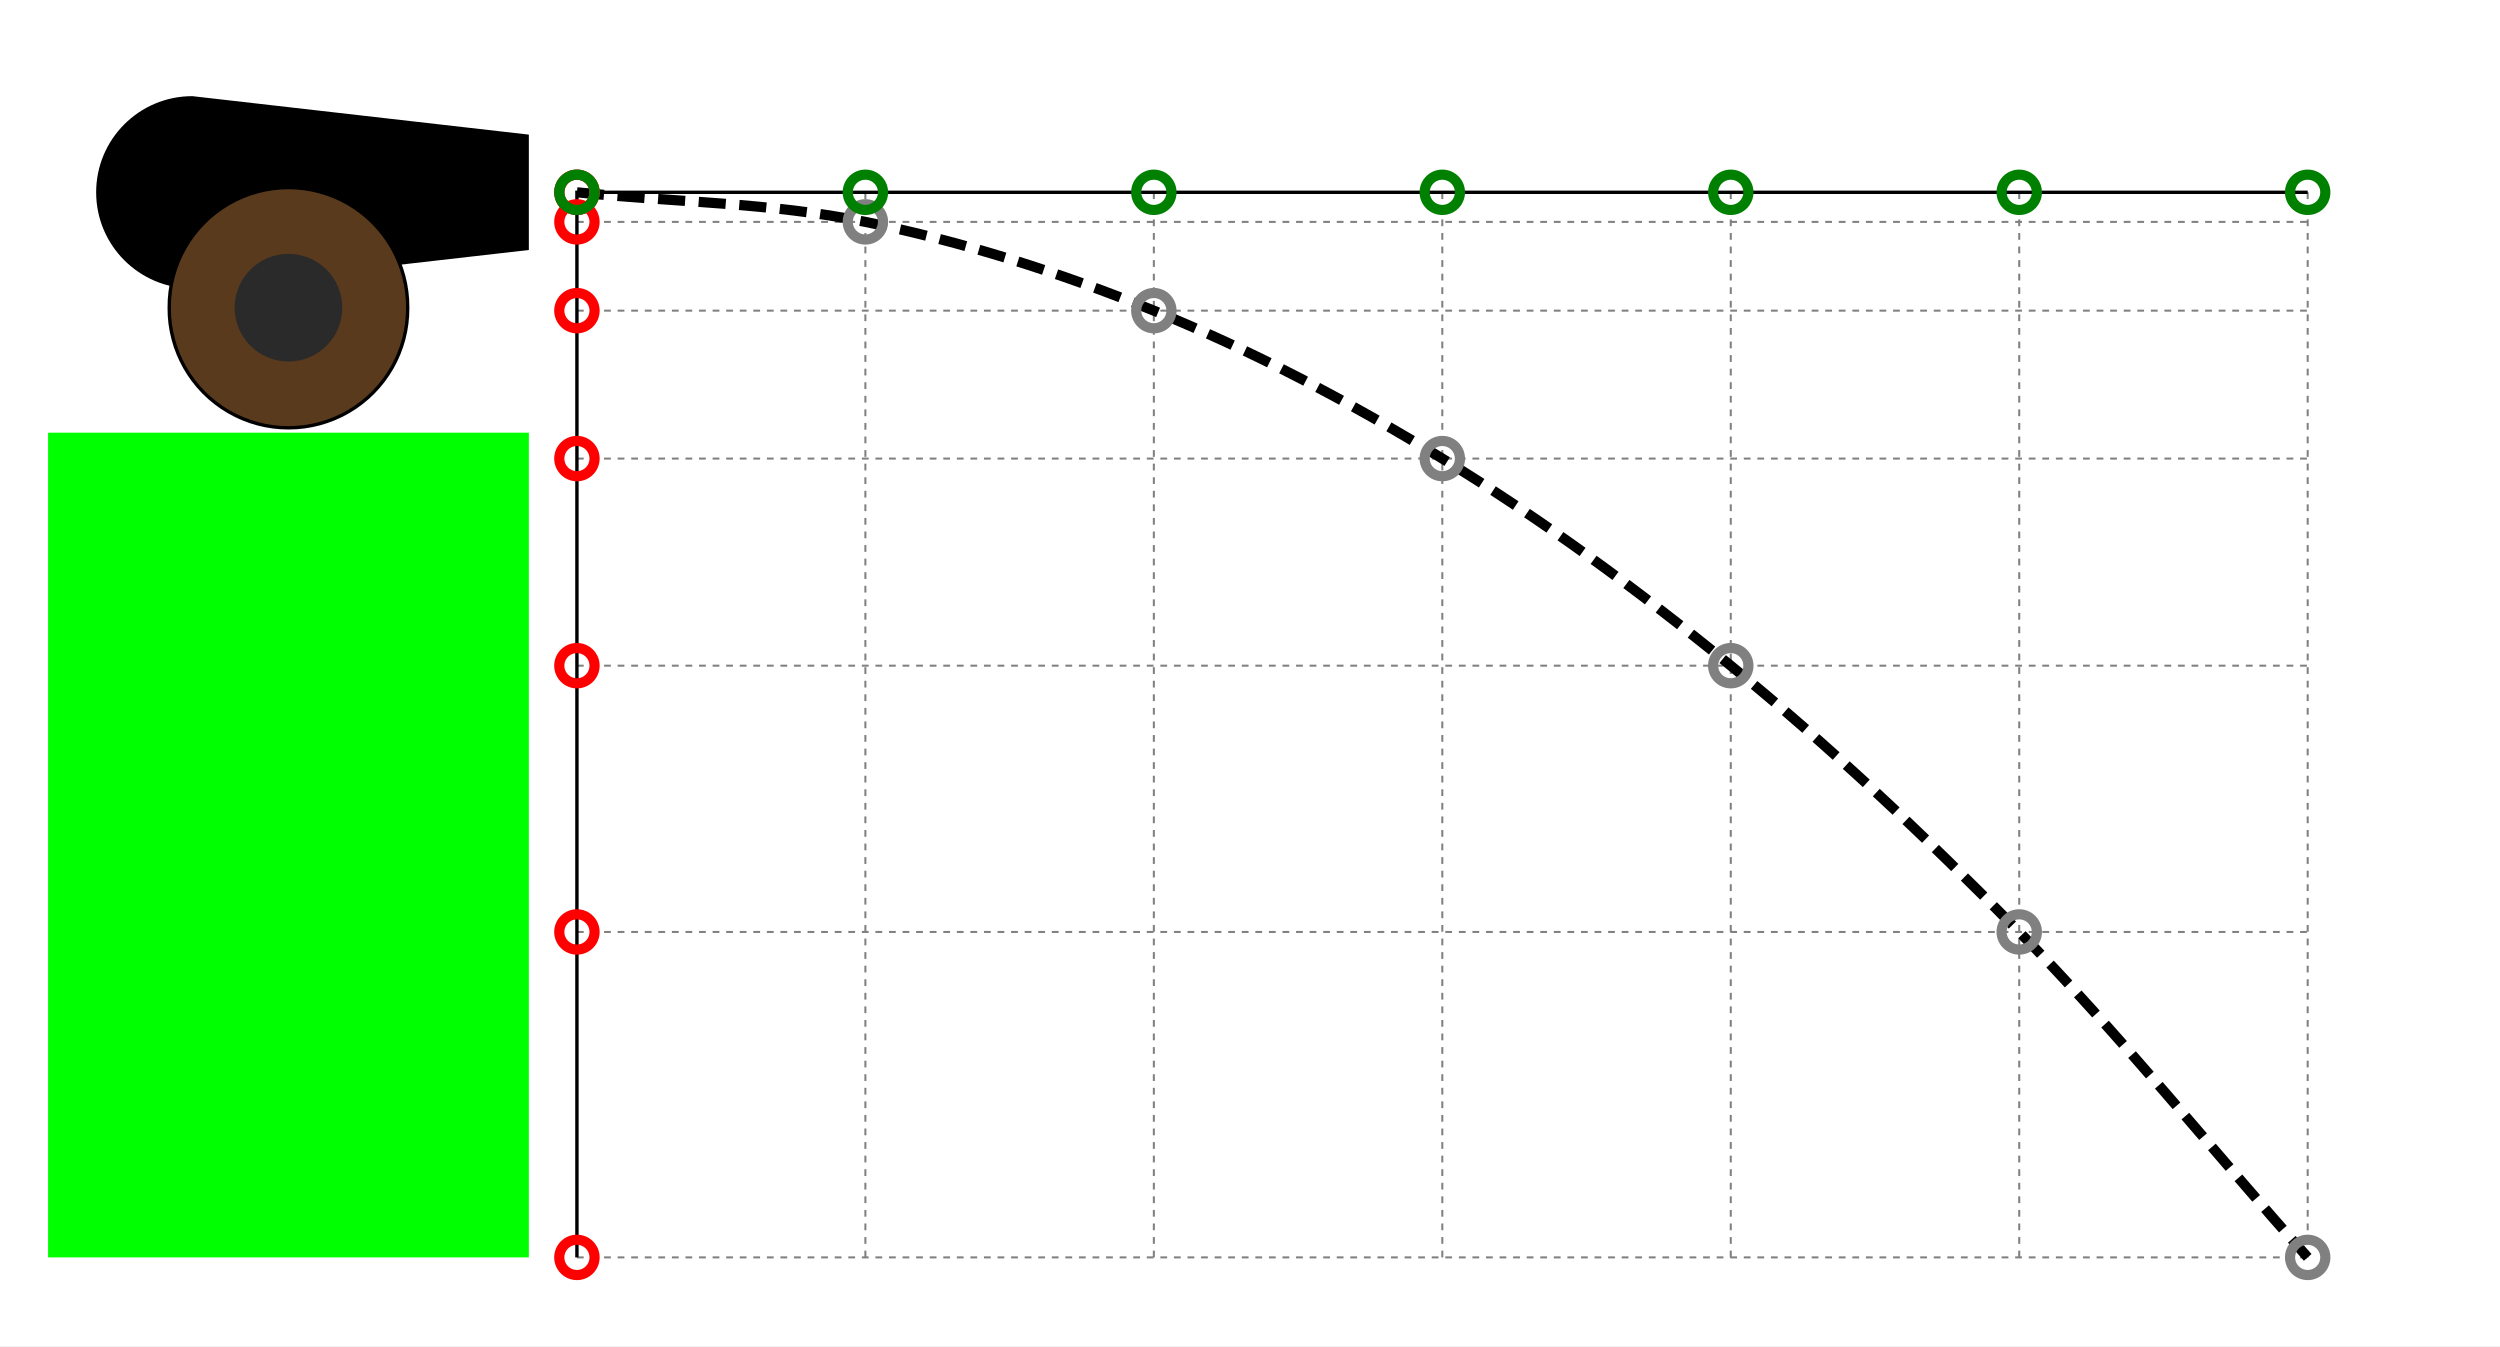
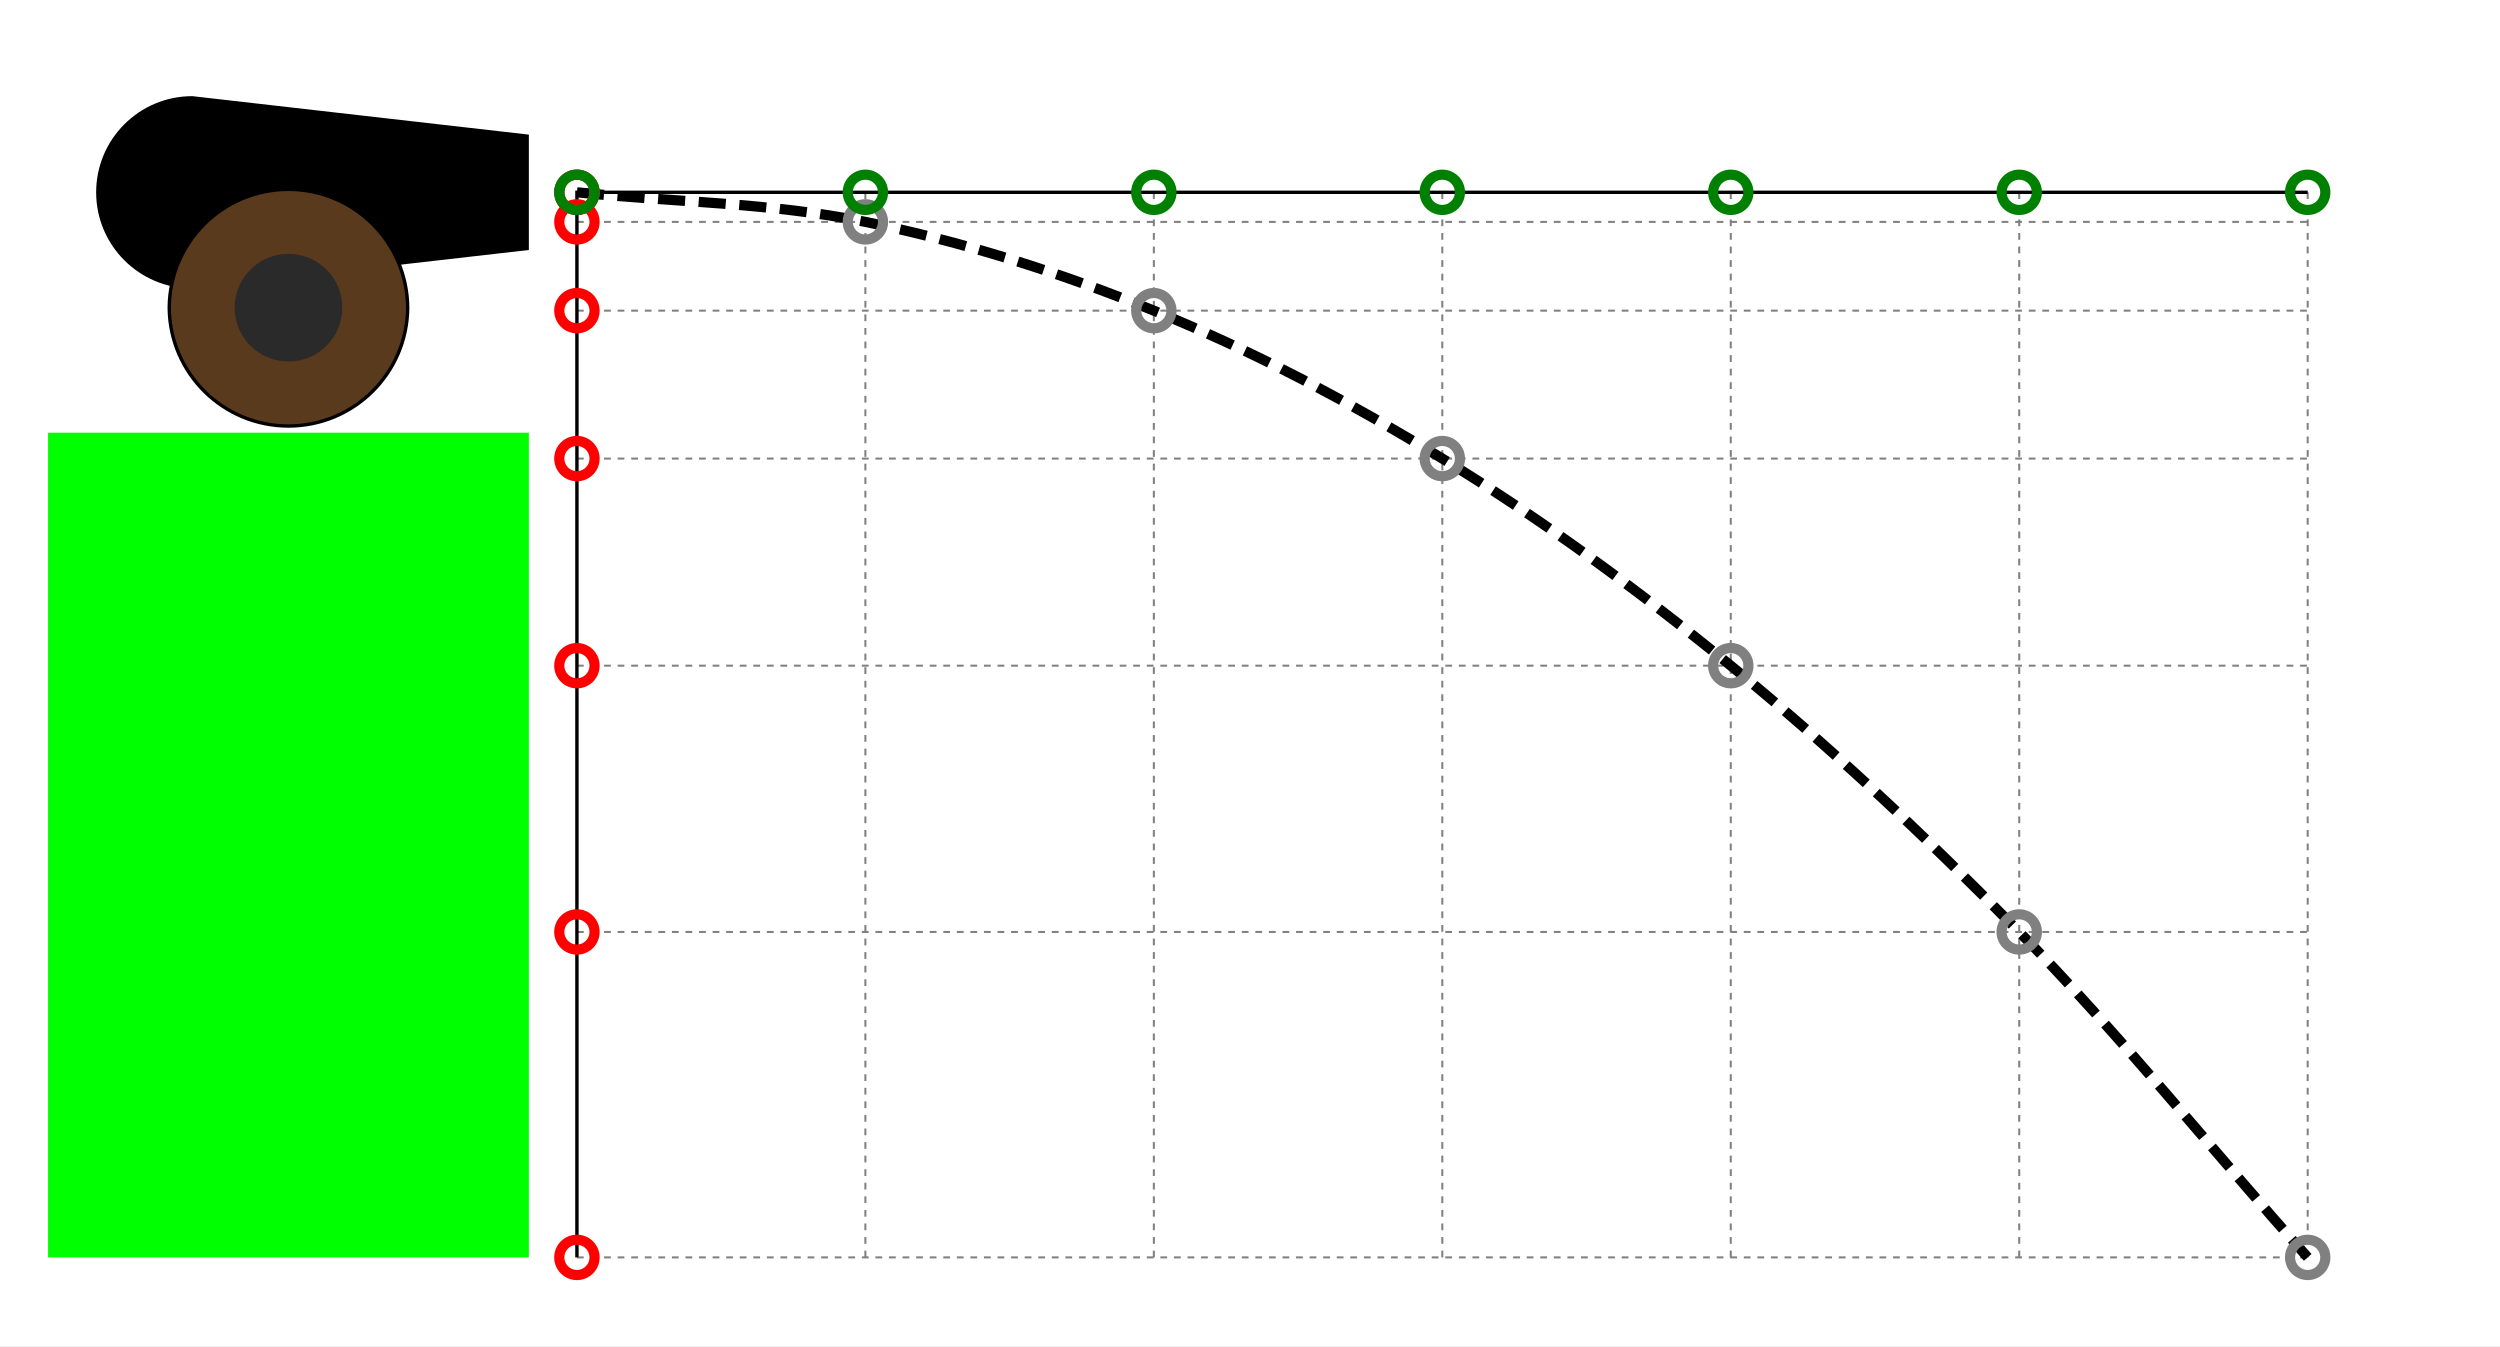
<svg xmlns="http://www.w3.org/2000/svg" width="368.504pt" height="198.425pt" viewBox="0 -198.425 368.504 198.425">
  <rect x="0" y="-198.425" width="368.504" height="198.425" fill="#ffffff" />
  <g transform="scale(1, -1)">
    <path d="M 127.559 13.082 L 127.559 170.079 " fill="none" stroke-width="0.3" stroke="#808080" stroke-dasharray="1,1" />
    <path d="M 85.039 165.718 L 340.157 165.718 " fill="none" stroke-width="0.3" stroke="#808080" stroke-dasharray="1,1" />
    <path d="M 170.079 13.082 L 170.079 170.079 " fill="none" stroke-width="0.3" stroke="#808080" stroke-dasharray="1,1" />
    <path d="M 85.039 152.635 L 340.157 152.635 " fill="none" stroke-width="0.3" stroke="#808080" stroke-dasharray="1,1" />
    <path d="M 212.598 13.082 L 212.598 170.079 " fill="none" stroke-width="0.3" stroke="#808080" stroke-dasharray="1,1" />
    <path d="M 85.039 130.83 L 340.157 130.83 " fill="none" stroke-width="0.3" stroke="#808080" stroke-dasharray="1,1" />
    <path d="M 255.118 13.082 L 255.118 170.079 " fill="none" stroke-width="0.3" stroke="#808080" stroke-dasharray="1,1" />
    <path d="M 85.039 100.303 L 340.157 100.303 " fill="none" stroke-width="0.3" stroke="#808080" stroke-dasharray="1,1" />
    <path d="M 297.638 13.082 L 297.638 170.079 " fill="none" stroke-width="0.3" stroke="#808080" stroke-dasharray="1,1" />
    <path d="M 85.039 61.054 L 340.157 61.054 " fill="none" stroke-width="0.3" stroke="#808080" stroke-dasharray="1,1" />
    <path d="M 340.157 13.082 L 340.157 170.079 " fill="none" stroke-width="0.3" stroke="#808080" stroke-dasharray="1,1" />
    <path d="M 85.039 13.083 L 340.157 13.083 " fill="none" stroke-width="0.3" stroke="#808080" stroke-dasharray="1,1" />
    <path d="M 85.039 13.082 L 85.039 170.079 L 340.157 170.079 " fill="none" stroke-width="0.5" stroke="#000000" />
    <path d="M 28.346 184.252 A 14.173 14.173 0 0 1 28.346 155.906 M 28.346 155.906 L 77.953 161.575 L 77.953 178.583 L 28.346 184.252 " fill="#000000" stroke="none" />
-     <path d="M 60.094 153.071 A 17.575 17.575 0 1 1 24.945 153.071 A 17.575 17.575 0 1 1 60.094 153.071 " fill="#5A3A1C" stroke-width="0.5" stroke="#000000" />
-     <path d="M 50.457 153.071 A 7.937 7.937 0 1 1 34.583 153.071 A 7.937 7.937 0 1 1 50.457 153.071 " fill="#2A2A2A" stroke="none" />
+     <path d="M 60.094 153.071 A 17.575 17.575 0 0 1 24.945 153.071 A 17.575 17.575 0 0 1 60.094 153.071 " fill="#5A3A1C" stroke-width="0.5" stroke="#000000" />
+     <path d="M 50.457 153.071 A 7.937 7.937 0 0 1 34.583 153.071 A 7.937 7.937 0 0 1 50.457 153.071 " fill="#2A2A2A" stroke="none" />
    <path d="M 7.087 13.082 L 77.953 13.082 L 77.953 134.646 L 7.087 134.646 Z " fill="#00FF00" stroke="none" />
    <path d="M 85.039 170.079 C 99.213 168.625, 113.525 168.568, 127.559 165.718 C 141.877 162.81, 156.15 158.298, 170.079 152.635 C 184.515 146.765, 198.734 139.297, 212.598 130.83 C 227.11 121.968, 241.283 111.584, 255.118 100.303 C 269.665 88.442, 283.809 75.165, 297.638 61.054 C 312.193 46.202, 325.984 29.073, 340.157 13.083 " fill="none" stroke-width="1.5" stroke="#000000" stroke-dasharray="4,2" />
    <circle cx="85.039" cy="170.079" r="2.6" fill="none" stroke="#808080" stroke-width="1.5" />
    <circle cx="127.559" cy="165.718" r="2.6" fill="none" stroke="#808080" stroke-width="1.5" />
    <circle cx="170.079" cy="152.635" r="2.6" fill="none" stroke="#808080" stroke-width="1.5" />
    <circle cx="212.598" cy="130.83" r="2.6" fill="none" stroke="#808080" stroke-width="1.5" />
    <circle cx="255.118" cy="100.303" r="2.6" fill="none" stroke="#808080" stroke-width="1.5" />
    <circle cx="297.638" cy="61.054" r="2.6" fill="none" stroke="#808080" stroke-width="1.5" />
    <circle cx="340.157" cy="13.083" r="2.6" fill="none" stroke="#808080" stroke-width="1.5" />
    <circle cx="85.039" cy="170.079" r="2.6" fill="none" stroke="#FF0000" stroke-width="1.5" />
    <circle cx="85.039" cy="165.718" r="2.6" fill="none" stroke="#FF0000" stroke-width="1.5" />
    <circle cx="85.039" cy="152.635" r="2.6" fill="none" stroke="#FF0000" stroke-width="1.5" />
    <circle cx="85.039" cy="130.83" r="2.6" fill="none" stroke="#FF0000" stroke-width="1.5" />
    <circle cx="85.039" cy="100.303" r="2.6" fill="none" stroke="#FF0000" stroke-width="1.5" />
    <circle cx="85.039" cy="61.054" r="2.6" fill="none" stroke="#FF0000" stroke-width="1.5" />
    <circle cx="85.039" cy="13.083" r="2.6" fill="none" stroke="#FF0000" stroke-width="1.5" />
    <circle cx="85.039" cy="170.079" r="2.6" fill="none" stroke="#008000" stroke-width="1.5" />
    <circle cx="127.559" cy="170.079" r="2.6" fill="none" stroke="#008000" stroke-width="1.5" />
    <circle cx="170.079" cy="170.079" r="2.6" fill="none" stroke="#008000" stroke-width="1.5" />
    <circle cx="212.598" cy="170.079" r="2.6" fill="none" stroke="#008000" stroke-width="1.5" />
    <circle cx="255.118" cy="170.079" r="2.6" fill="none" stroke="#008000" stroke-width="1.5" />
    <circle cx="297.638" cy="170.079" r="2.6" fill="none" stroke="#008000" stroke-width="1.5" />
    <circle cx="340.157" cy="170.079" r="2.6" fill="none" stroke="#008000" stroke-width="1.5" />
  </g>
</svg>
